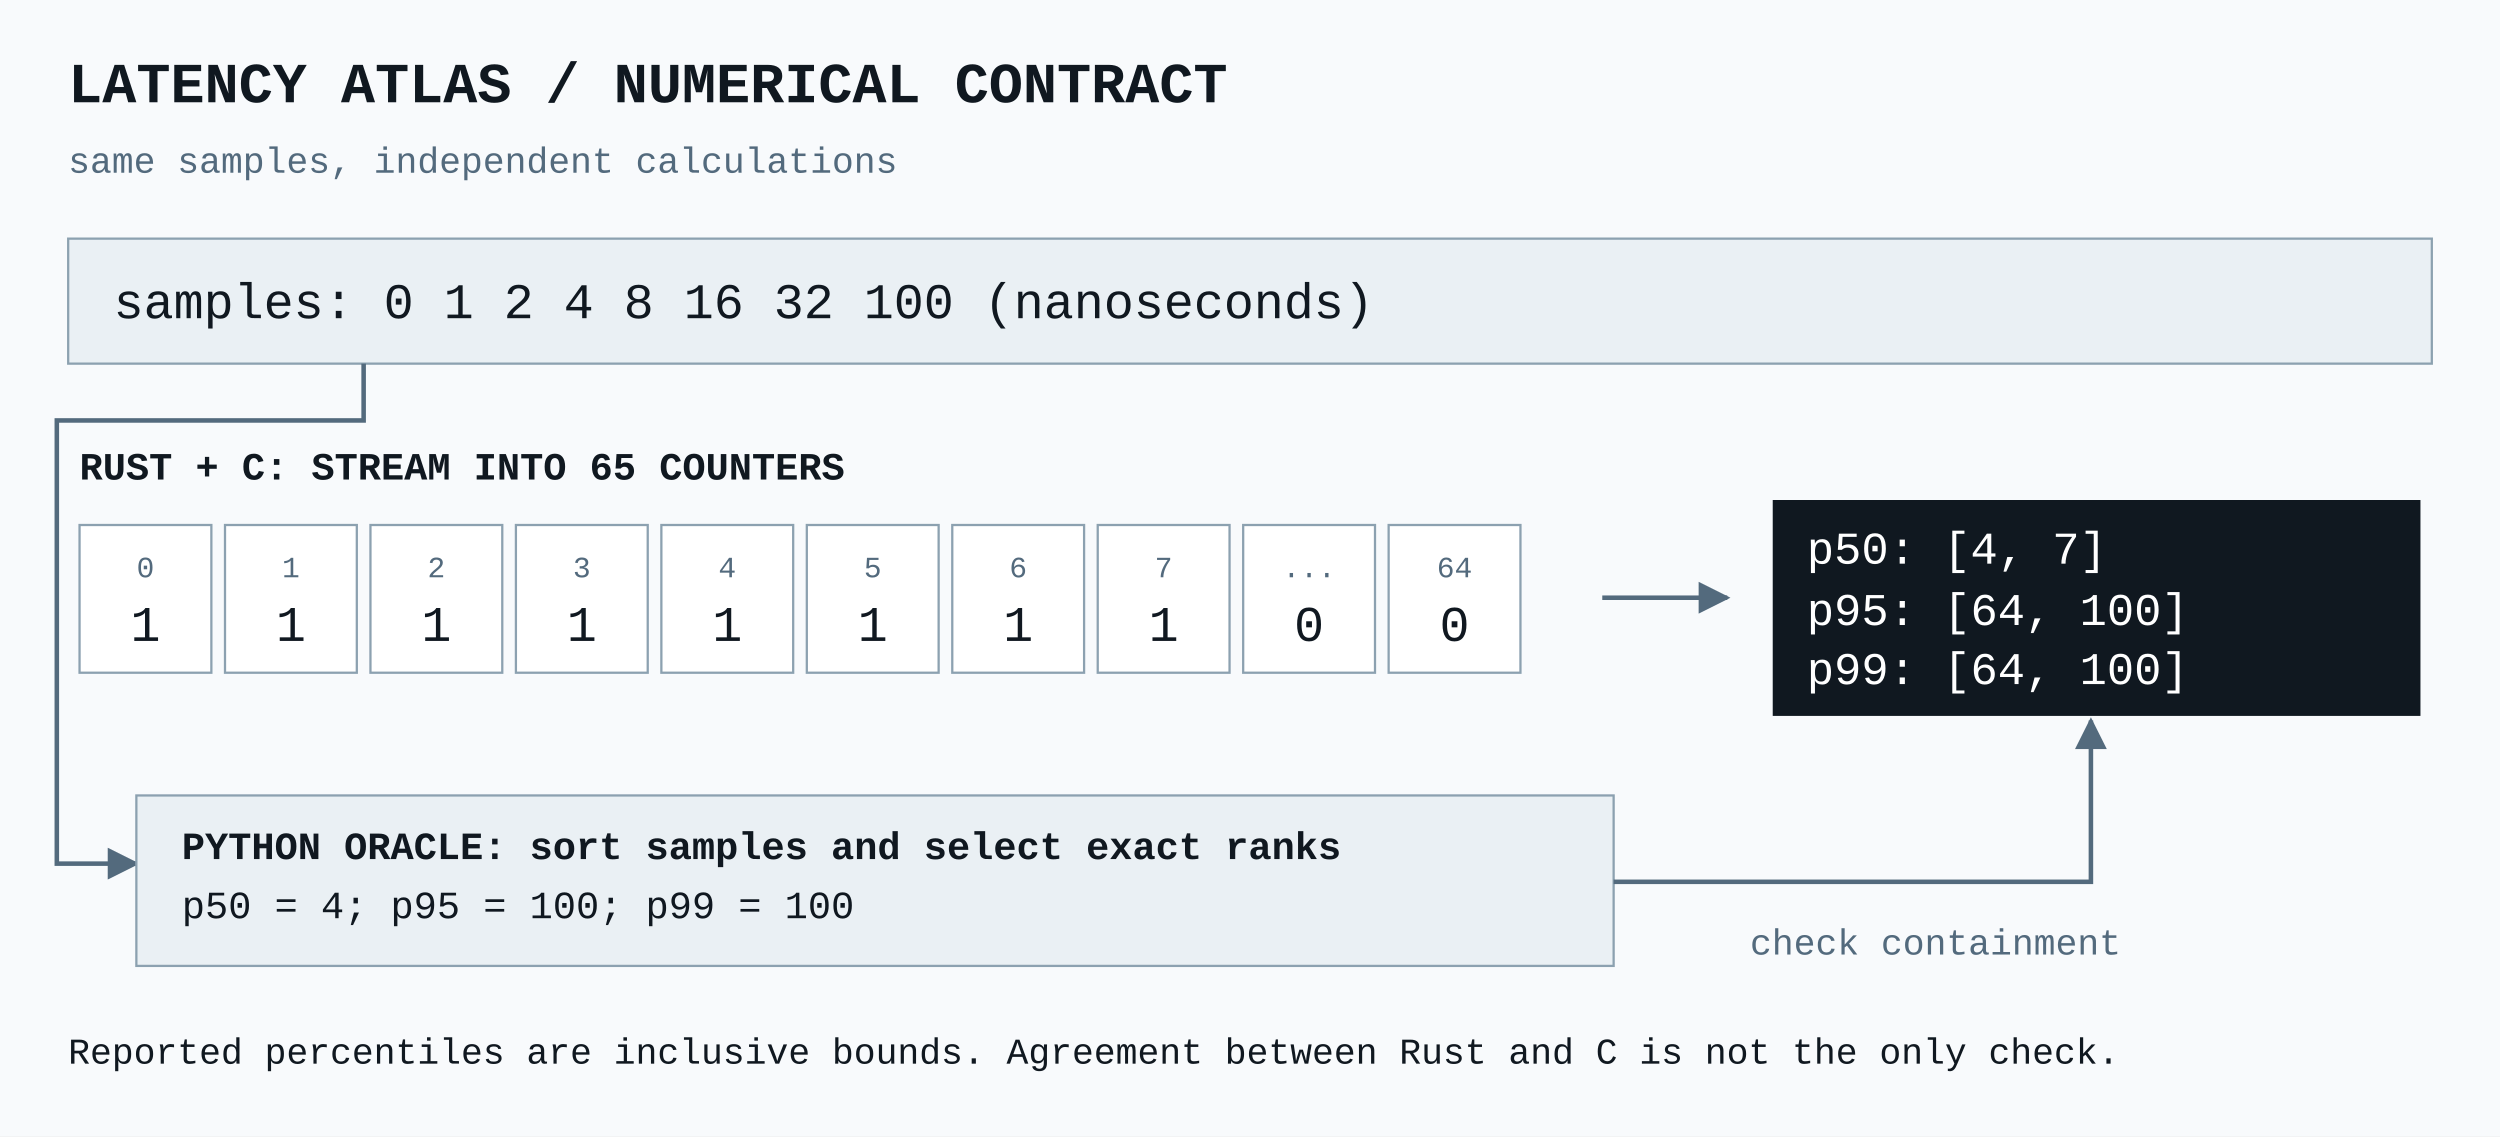
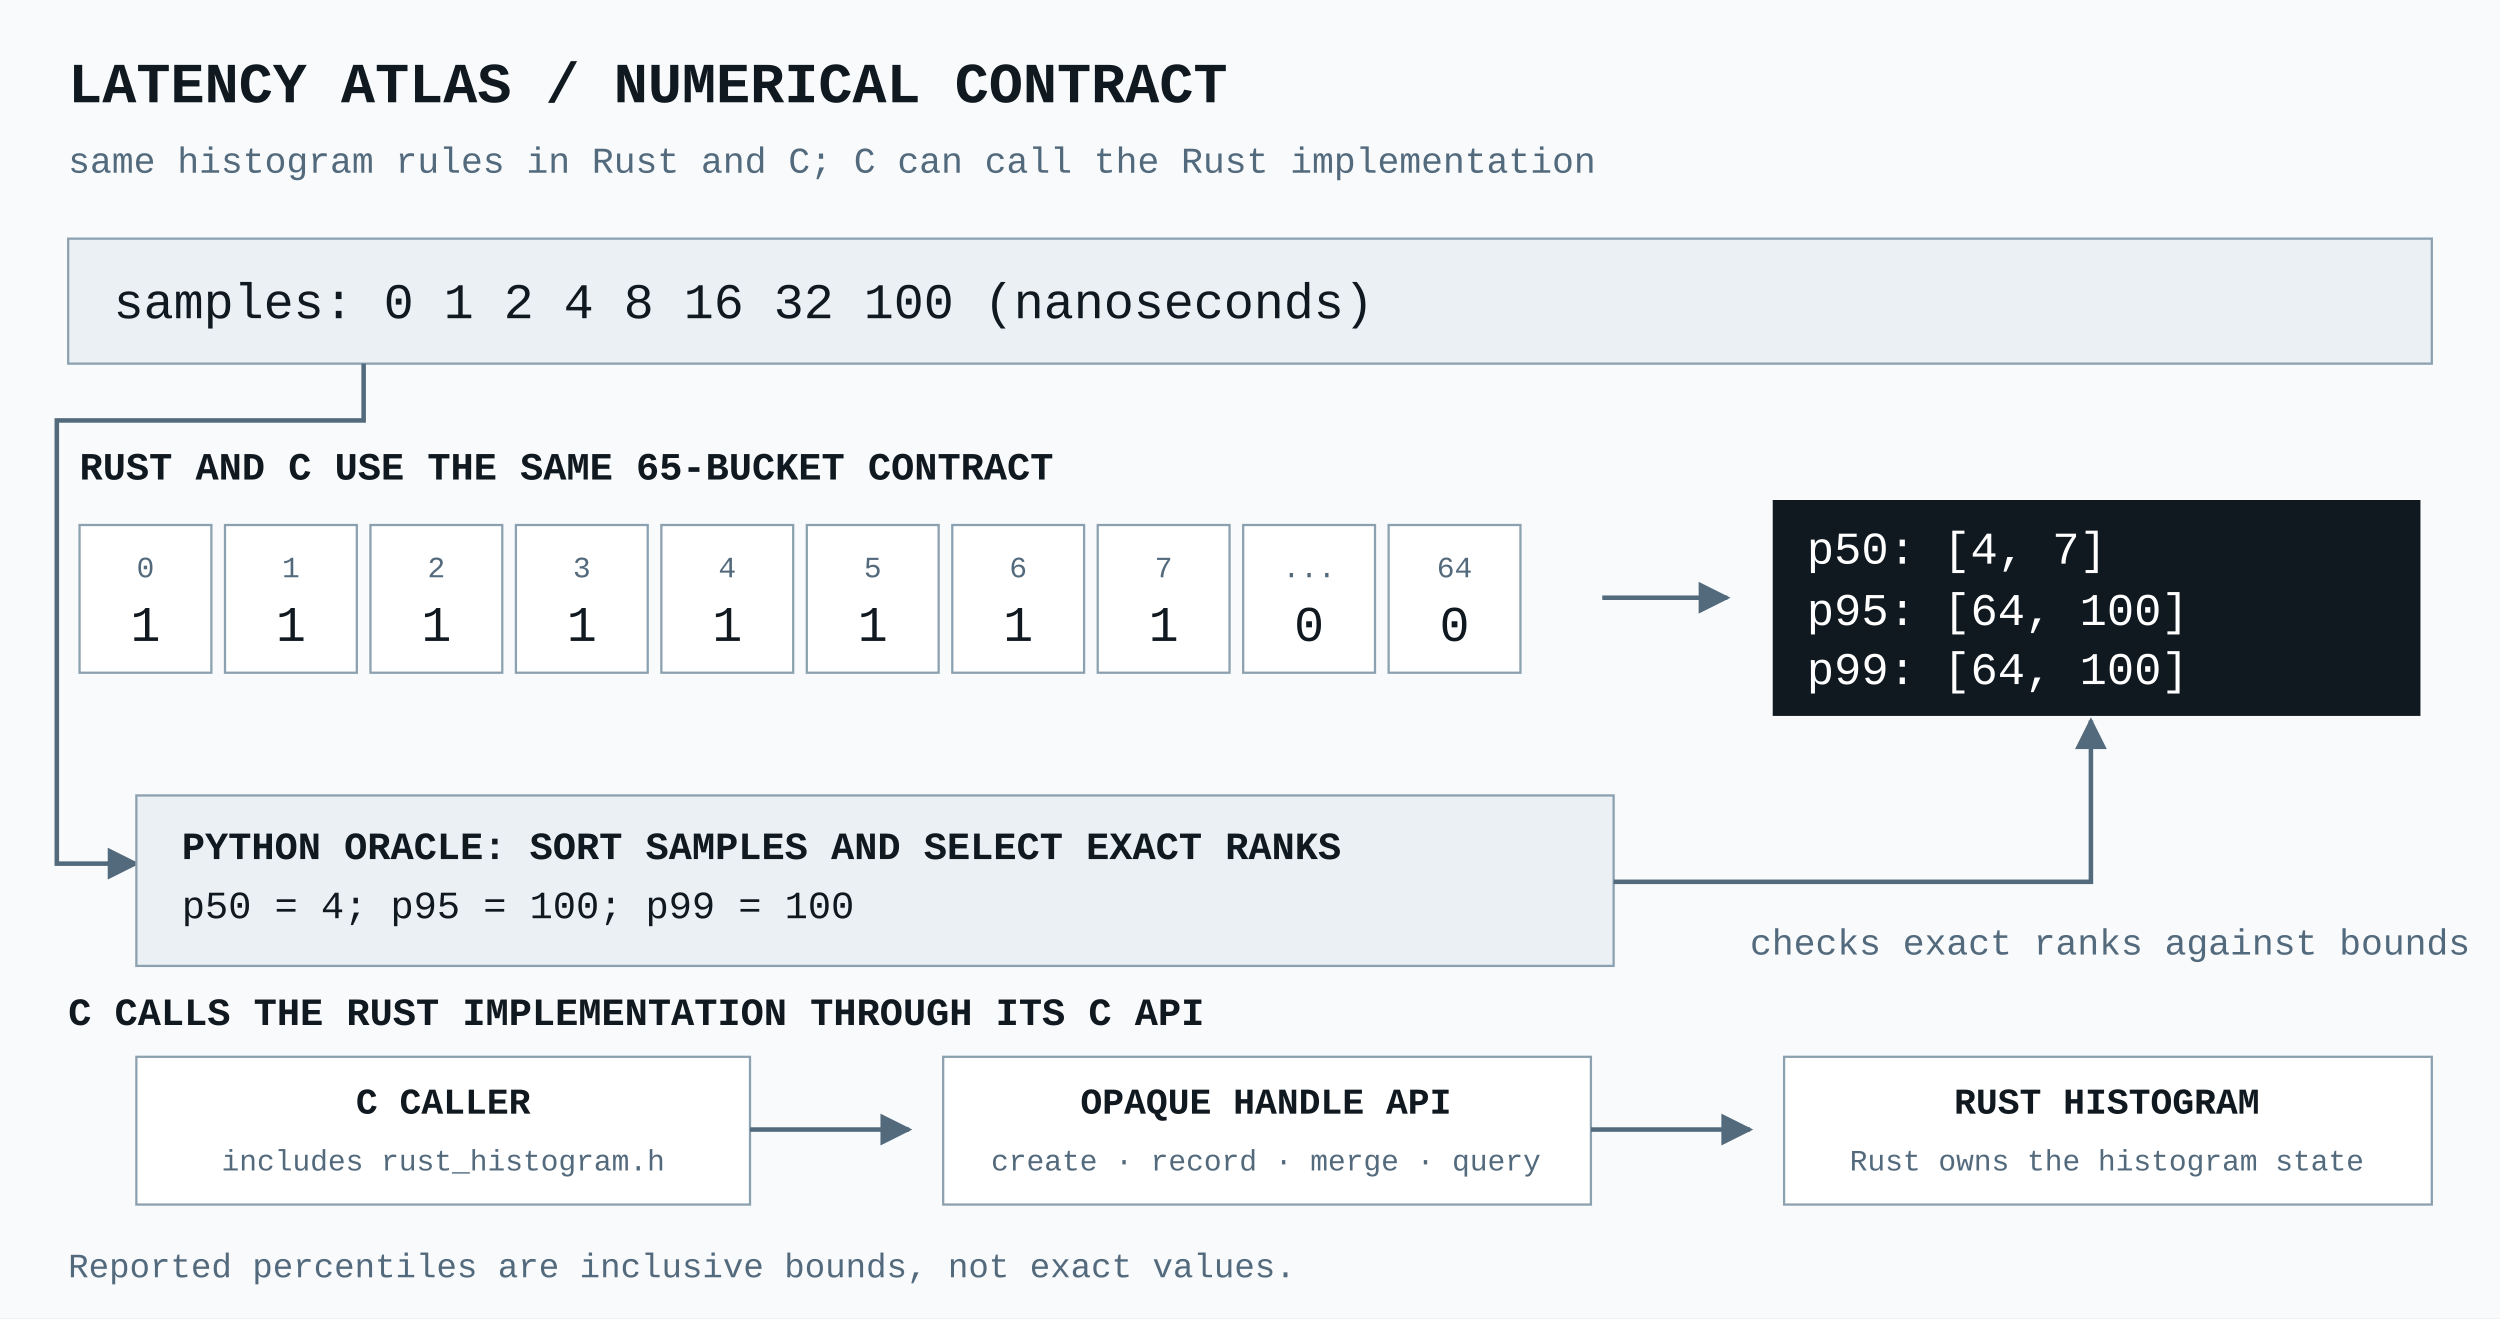
- <svg xmlns="http://www.w3.org/2000/svg" width="1100" height="500" viewBox="0 0 1100 500" role="img" aria-labelledby="title desc">
+ <svg xmlns="http://www.w3.org/2000/svg" width="1100" height="580" viewBox="0 0 1100 580" role="img" aria-labelledby="title desc">
  <defs>
    <marker id="arrow" viewBox="0 0 10 10" refX="9" refY="5" markerWidth="7" markerHeight="7" orient="auto">
      <path d="M0 0 L10 5 L0 10" fill="#536a7d" />
    </marker>
  </defs>
-   <rect width="1100" height="500" fill="#f8fafc" />
-   <g font-family="Consolas, Liberation Mono, monospace" fill="#101820" color="#101820">
-     <text x="30" y="45" font-size="25" fill="#101820" font-weight="bold" text-anchor="start">LATENCY ATLAS / NUMERICAL CONTRACT</text>
-     <text x="30" y="76" font-size="16" fill="#536a7d" font-weight="normal" text-anchor="start">same samples, independent calculations</text>
-     <rect x="30" y="105" width="1040" height="55" fill="#eaf0f4" stroke="#8ca1b0" stroke-dasharray="" />
-     <text x="50" y="140" font-size="22" fill="currentColor" font-weight="normal" text-anchor="start">samples:  0  1  2  4  8  16  32  100  (nanoseconds)</text>
-     <text x="35" y="211" font-size="17" fill="#101820" font-weight="bold" text-anchor="start">RUST + C: STREAM INTO 65 COUNTERS</text>
-     <rect x="35" y="231" width="58" height="65" fill="#fff" stroke="#8ca1b0" stroke-dasharray="" />
-     <text x="64" y="254" font-size="13" fill="#536a7d" font-weight="normal" text-anchor="middle">0</text>
-     <text x="64" y="282" font-size="22" fill="currentColor" font-weight="normal" text-anchor="middle">1</text>
-     <rect x="99" y="231" width="58" height="65" fill="#fff" stroke="#8ca1b0" stroke-dasharray="" />
-     <text x="128" y="254" font-size="13" fill="#536a7d" font-weight="normal" text-anchor="middle">1</text>
-     <text x="128" y="282" font-size="22" fill="currentColor" font-weight="normal" text-anchor="middle">1</text>
-     <rect x="163" y="231" width="58" height="65" fill="#fff" stroke="#8ca1b0" stroke-dasharray="" />
-     <text x="192" y="254" font-size="13" fill="#536a7d" font-weight="normal" text-anchor="middle">2</text>
-     <text x="192" y="282" font-size="22" fill="currentColor" font-weight="normal" text-anchor="middle">1</text>
-     <rect x="227" y="231" width="58" height="65" fill="#fff" stroke="#8ca1b0" stroke-dasharray="" />
-     <text x="256" y="254" font-size="13" fill="#536a7d" font-weight="normal" text-anchor="middle">3</text>
-     <text x="256" y="282" font-size="22" fill="currentColor" font-weight="normal" text-anchor="middle">1</text>
-     <rect x="291" y="231" width="58" height="65" fill="#fff" stroke="#8ca1b0" stroke-dasharray="" />
-     <text x="320" y="254" font-size="13" fill="#536a7d" font-weight="normal" text-anchor="middle">4</text>
-     <text x="320" y="282" font-size="22" fill="currentColor" font-weight="normal" text-anchor="middle">1</text>
-     <rect x="355" y="231" width="58" height="65" fill="#fff" stroke="#8ca1b0" stroke-dasharray="" />
-     <text x="384" y="254" font-size="13" fill="#536a7d" font-weight="normal" text-anchor="middle">5</text>
-     <text x="384" y="282" font-size="22" fill="currentColor" font-weight="normal" text-anchor="middle">1</text>
-     <rect x="419" y="231" width="58" height="65" fill="#fff" stroke="#8ca1b0" stroke-dasharray="" />
-     <text x="448" y="254" font-size="13" fill="#536a7d" font-weight="normal" text-anchor="middle">6</text>
-     <text x="448" y="282" font-size="22" fill="currentColor" font-weight="normal" text-anchor="middle">1</text>
-     <rect x="483" y="231" width="58" height="65" fill="#fff" stroke="#8ca1b0" stroke-dasharray="" />
-     <text x="512" y="254" font-size="13" fill="#536a7d" font-weight="normal" text-anchor="middle">7</text>
-     <text x="512" y="282" font-size="22" fill="currentColor" font-weight="normal" text-anchor="middle">1</text>
-     <rect x="547" y="231" width="58" height="65" fill="#fff" stroke="#8ca1b0" stroke-dasharray="" />
-     <text x="576" y="254" font-size="13" fill="#536a7d" font-weight="normal" text-anchor="middle">...</text>
-     <text x="576" y="282" font-size="22" fill="currentColor" font-weight="normal" text-anchor="middle">0</text>
-     <rect x="611" y="231" width="58" height="65" fill="#fff" stroke="#8ca1b0" stroke-dasharray="" />
-     <text x="640" y="254" font-size="13" fill="#536a7d" font-weight="normal" text-anchor="middle">64</text>
-     <text x="640" y="282" font-size="22" fill="currentColor" font-weight="normal" text-anchor="middle">0</text>
+   <rect width="1100" height="580" fill="#f8fafc" />
+   <g font-family="Consolas, Liberation Mono, monospace" fill="#101820">
+     <text x="30" y="45" font-size="25" font-weight="bold">LATENCY ATLAS / NUMERICAL CONTRACT</text>
+     <text x="30" y="76" font-size="16" fill="#536a7d">same histogram rules in Rust and C; C can call the Rust implementation</text>
+     <rect x="30" y="105" width="1040" height="55" fill="#eaf0f4" stroke="#8ca1b0" />
+     <text x="50" y="140" font-size="22">samples:  0  1  2  4  8  16  32  100  (nanoseconds)</text>
+     <text x="35" y="211" font-size="17" font-weight="bold">RUST AND C USE THE SAME 65-BUCKET CONTRACT</text>
+     <g fill="#fff" stroke="#8ca1b0">
+       <rect x="35" y="231" width="58" height="65" />
+       <rect x="99" y="231" width="58" height="65" />
+       <rect x="163" y="231" width="58" height="65" />
+       <rect x="227" y="231" width="58" height="65" />
+       <rect x="291" y="231" width="58" height="65" />
+       <rect x="355" y="231" width="58" height="65" />
+       <rect x="419" y="231" width="58" height="65" />
+       <rect x="483" y="231" width="58" height="65" />
+       <rect x="547" y="231" width="58" height="65" />
+       <rect x="611" y="231" width="58" height="65" />
+     </g>
+     <g font-size="13" fill="#536a7d" text-anchor="middle">
+       <text x="64" y="254">0</text>
+       <text x="128" y="254">1</text>
+       <text x="192" y="254">2</text>
+       <text x="256" y="254">3</text>
+       <text x="320" y="254">4</text>
+       <text x="384" y="254">5</text>
+       <text x="448" y="254">6</text>
+       <text x="512" y="254">7</text>
+       <text x="576" y="254">...</text>
+       <text x="640" y="254">64</text>
+     </g>
+     <g font-size="22" text-anchor="middle">
+       <text x="64" y="282">1</text>
+       <text x="128" y="282">1</text>
+       <text x="192" y="282">1</text>
+       <text x="256" y="282">1</text>
+       <text x="320" y="282">1</text>
+       <text x="384" y="282">1</text>
+       <text x="448" y="282">1</text>
+       <text x="512" y="282">1</text>
+       <text x="576" y="282">0</text>
+       <text x="640" y="282">0</text>
+     </g>
    <path d="M705 263 H760" fill="none" stroke="#536a7d" stroke-width="2" marker-end="url(#arrow)" />
-     <rect x="780" y="220" width="285" height="95" fill="#101820" stroke="none" stroke-dasharray="" />
-     <text x="795" y="248" font-size="20" fill="#fff" font-weight="normal" text-anchor="start">p50: [4, 7]</text>
-     <text x="795" y="275" font-size="20" fill="#fff" font-weight="normal" text-anchor="start">p95: [64, 100]</text>
-     <text x="795" y="301" font-size="20" fill="#fff" font-weight="normal" text-anchor="start">p99: [64, 100]</text>
+     <rect x="780" y="220" width="285" height="95" fill="#101820" />
+     <g font-size="20" fill="#fff">
+       <text x="795" y="248">p50: [4, 7]</text>
+       <text x="795" y="275">p95: [64, 100]</text>
+       <text x="795" y="301">p99: [64, 100]</text>
+     </g>
    <path d="M160 160 V185 H25 V380 H60" fill="none" stroke="#536a7d" stroke-width="2" marker-end="url(#arrow)" />
-     <rect x="60" y="350" width="650" height="75" fill="#eaf0f4" stroke="#8ca1b0" stroke-dasharray="" />
-     <text x="80" y="378" font-size="17" fill="#101820" font-weight="bold" text-anchor="start">PYTHON ORACLE: sort samples and select exact ranks</text>
-     <text x="80" y="404" font-size="17" fill="#101820" font-weight="normal" text-anchor="start">p50 = 4; p95 = 100; p99 = 100</text>
+     <rect x="60" y="350" width="650" height="75" fill="#eaf0f4" stroke="#8ca1b0" />
+     <text x="80" y="378" font-size="17" font-weight="bold">PYTHON ORACLE: SORT SAMPLES AND SELECT EXACT RANKS</text>
+     <text x="80" y="404" font-size="17">p50 = 4; p95 = 100; p99 = 100</text>
    <path d="M710 388 H920 V317" fill="none" stroke="#536a7d" stroke-width="2" marker-end="url(#arrow)" />
-     <text x="770" y="420" font-size="16" fill="#536a7d" font-weight="normal" text-anchor="start">check containment</text>
-     <text x="30" y="468" font-size="16" fill="#101820" font-weight="normal" text-anchor="start">Reported percentiles are inclusive bounds. Agreement between Rust and C is not the only check.</text>
+     <text x="770" y="420" font-size="16" fill="#536a7d">checks exact ranks against bounds</text>
+     <text x="30" y="451" font-size="17" font-weight="bold">C CALLS THE RUST IMPLEMENTATION THROUGH ITS C API</text>
+     <g fill="#fff" stroke="#8ca1b0">
+       <rect x="60" y="465" width="270" height="65" />
+       <rect x="415" y="465" width="285" height="65" />
+       <rect x="785" y="465" width="285" height="65" />
+     </g>
+     <g text-anchor="middle">
+       <text x="195" y="490" font-size="16" font-weight="bold">C CALLER</text>
+       <text x="195" y="515" font-size="13" fill="#536a7d">includes rust_histogram.h</text>
+       <text x="557" y="490" font-size="16" font-weight="bold">OPAQUE HANDLE API</text>
+       <text x="557" y="515" font-size="13" fill="#536a7d">create · record · merge · query</text>
+       <text x="927" y="490" font-size="16" font-weight="bold">RUST HISTOGRAM</text>
+       <text x="927" y="515" font-size="13" fill="#536a7d">Rust owns the histogram state</text>
+     </g>
+     <path d="M330 497 H400" fill="none" stroke="#536a7d" stroke-width="2" marker-end="url(#arrow)" />
+     <path d="M700 497 H770" fill="none" stroke="#536a7d" stroke-width="2" marker-end="url(#arrow)" />
+     <text x="30" y="562" font-size="15" fill="#536a7d">Reported percentiles are inclusive bounds, not exact values.</text>
  </g>
</svg>
